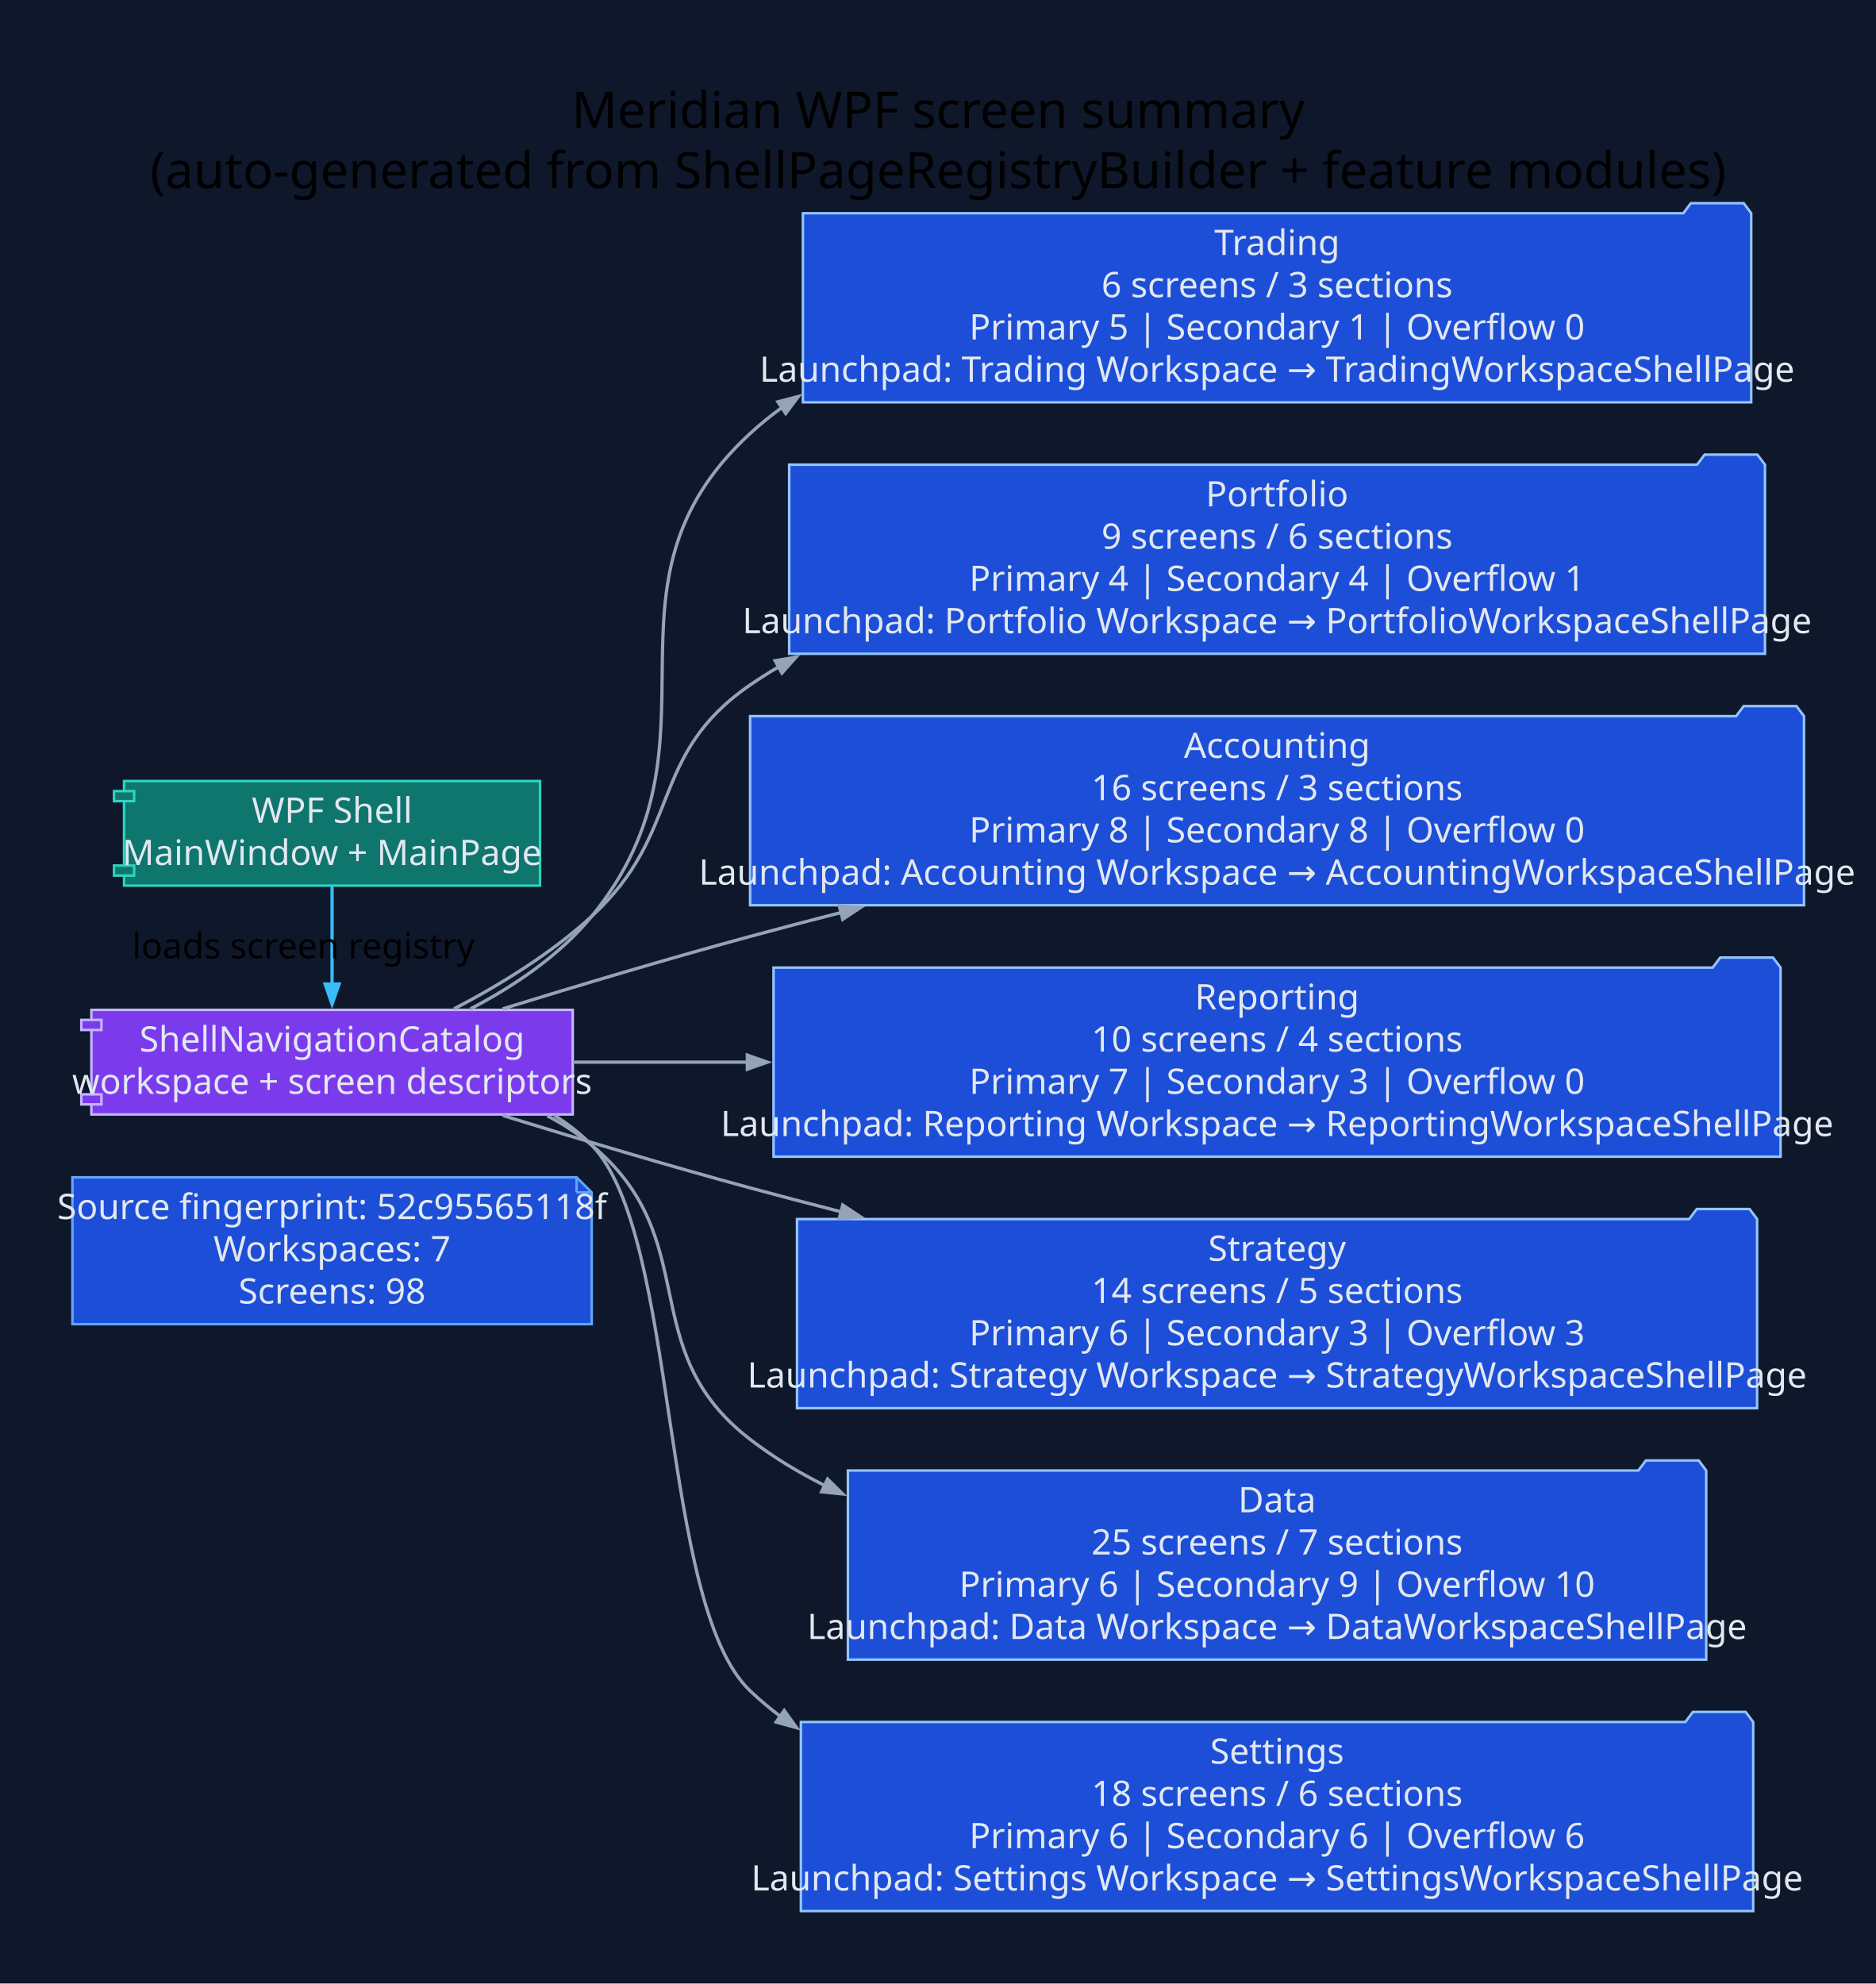
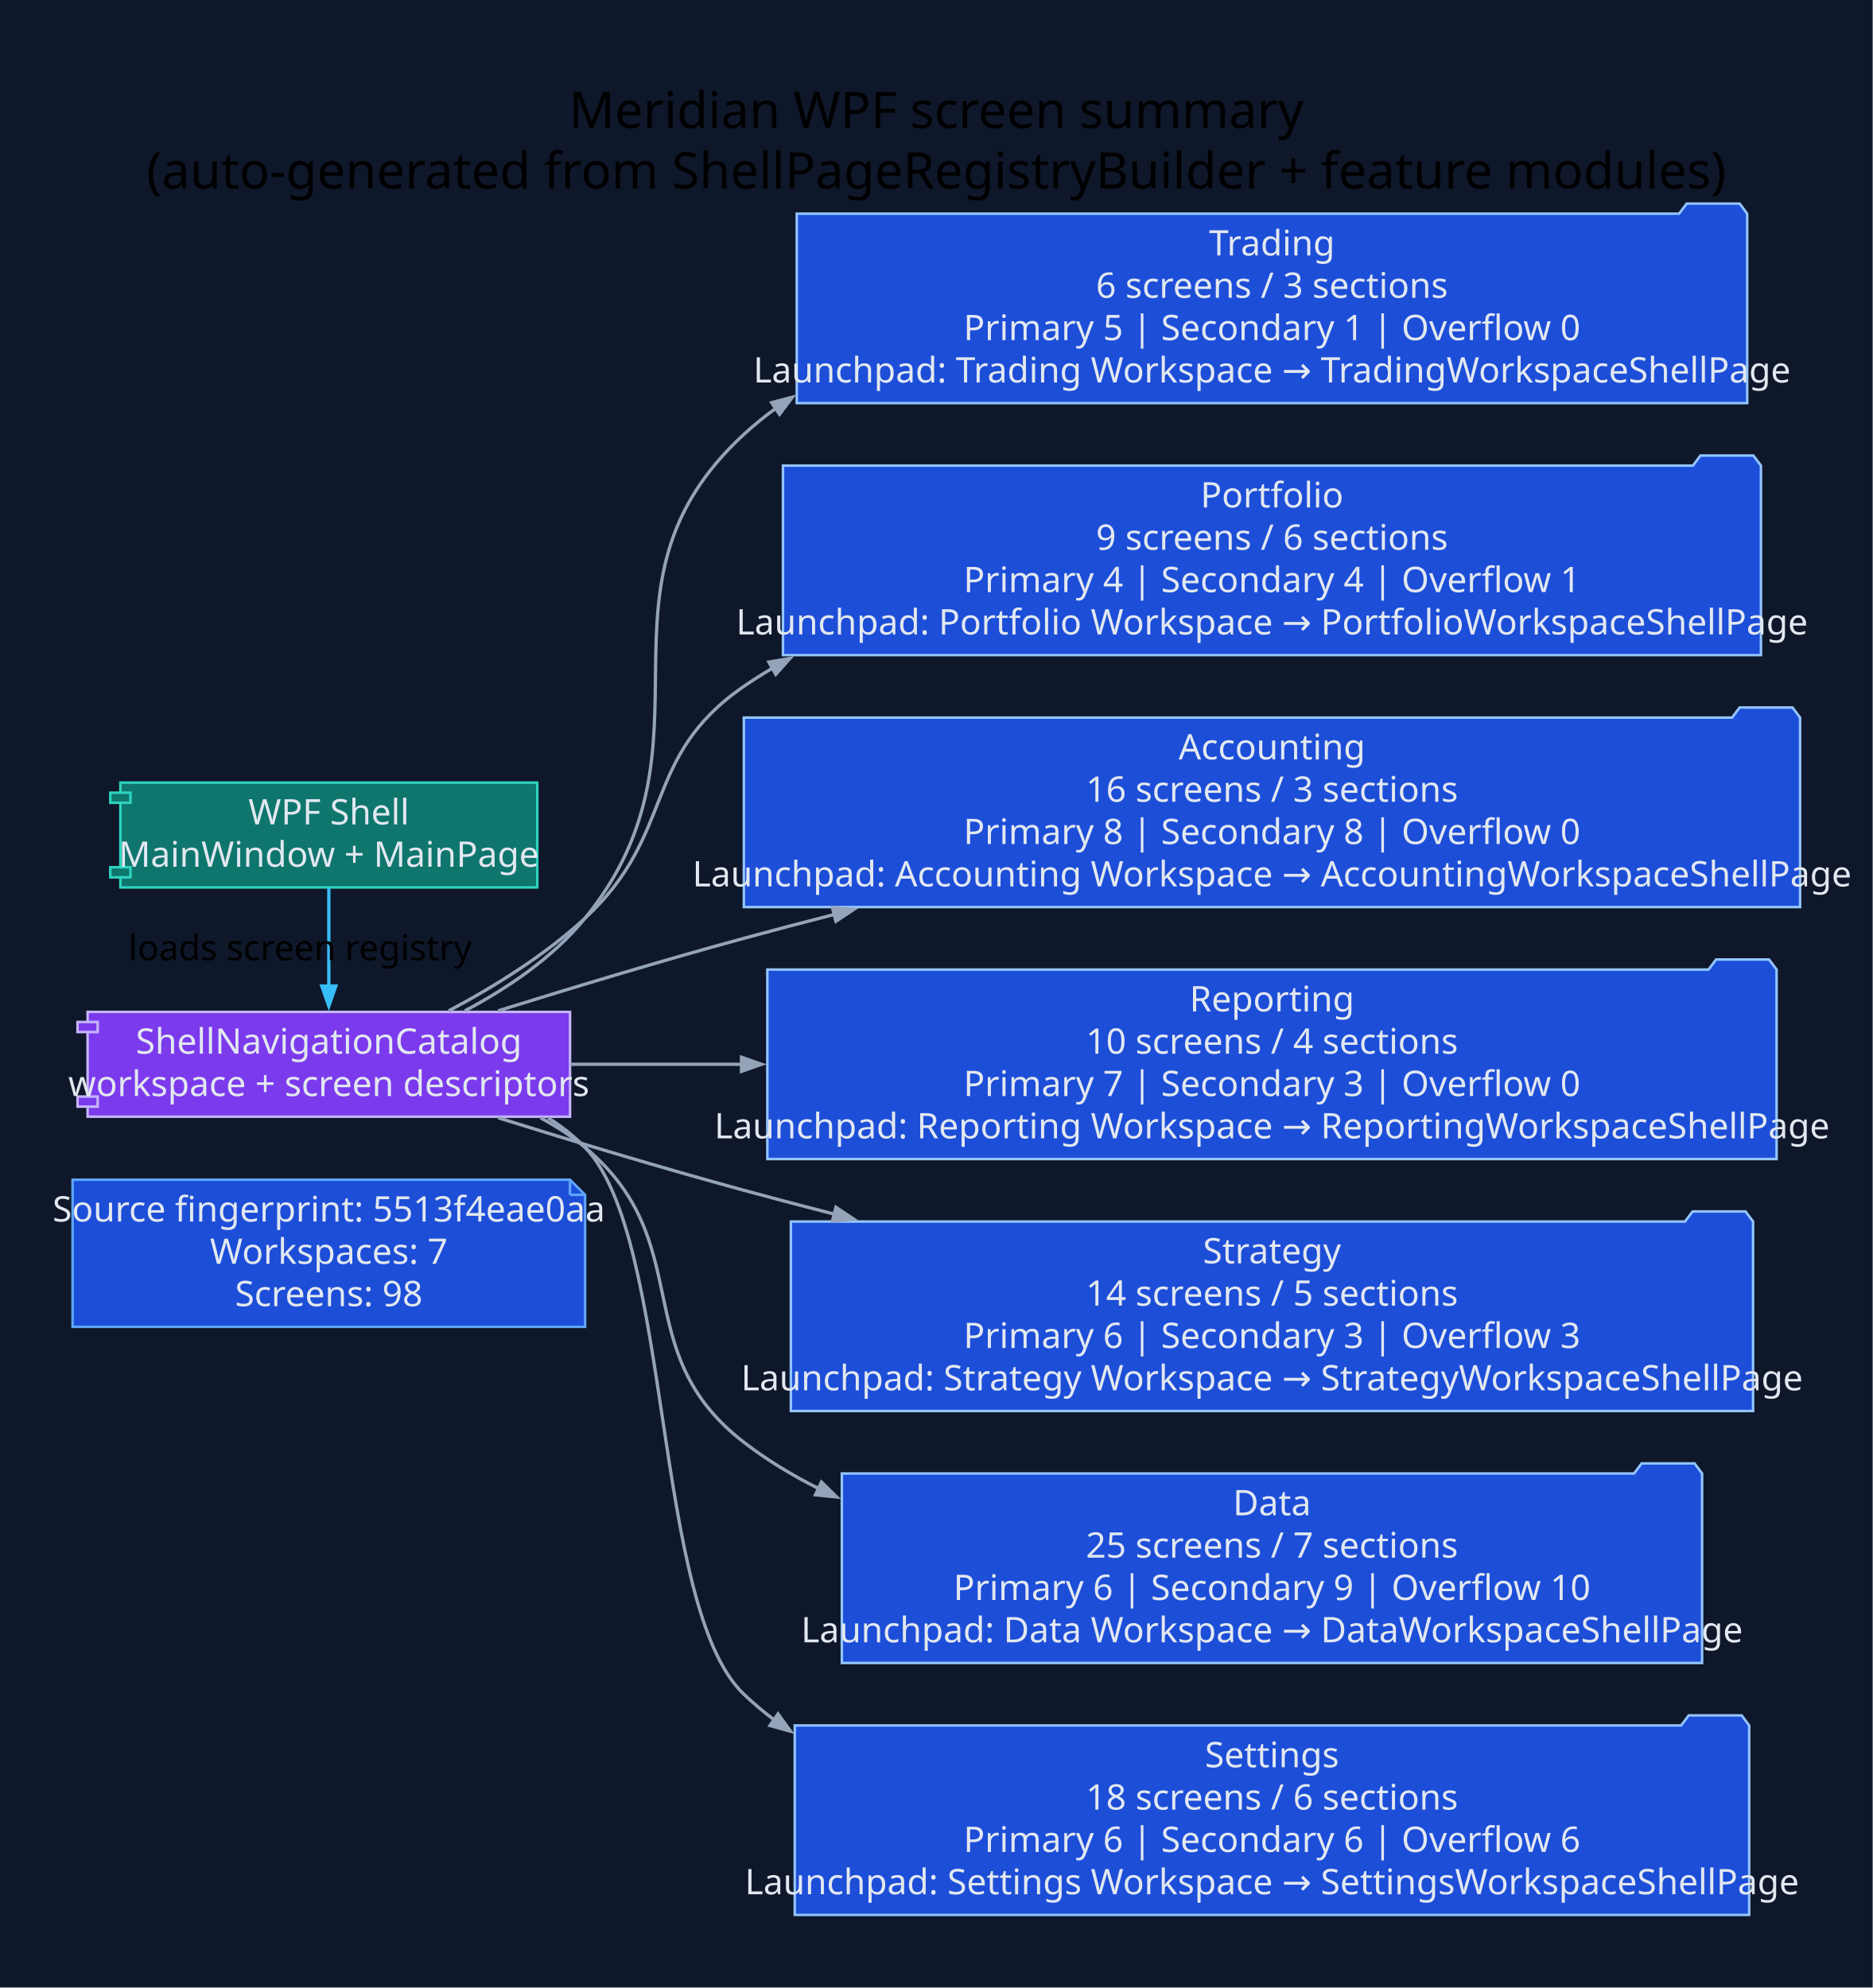
- <svg xmlns="http://www.w3.org/2000/svg" width="746pt" height="789pt" viewBox="0.00 0.00 746.00 789.00">
+ <svg xmlns="http://www.w3.org/2000/svg" width="743pt" height="789pt" viewBox="0.00 0.00 743.00 789.00">
  <g id="graph0" class="graph" transform="scale(1 1) rotate(0) translate(28.8 760)">
-     <polygon fill="#0f172a" stroke="none" points="-28.8,28.8 -28.8,-760 717.45,-760 717.45,28.8 -28.8,28.8" />
-     <text xml:space="preserve" text-anchor="middle" x="344.33" y="-709.2" font-family="Segoe UI" font-size="20.00">Meridian WPF screen summary</text>
-     <text xml:space="preserve" text-anchor="middle" x="344.33" y="-685.2" font-family="Segoe UI" font-size="20.00">(auto-generated from ShellPageRegistryBuilder + feature modules)</text>
+     <polygon fill="#0f172a" stroke="none" points="-28.8,28.8 -28.8,-760 714.31,-760 714.31,28.8 -28.8,28.8" />
+     <text xml:space="preserve" text-anchor="middle" x="342.75" y="-709.2" font-family="Segoe UI" font-size="20.00">Meridian WPF screen summary</text>
+     <text xml:space="preserve" text-anchor="middle" x="342.75" y="-685.2" font-family="Segoe UI" font-size="20.00">(auto-generated from ShellPageRegistryBuilder + feature modules)</text>
    <g id="node1" class="node">
-       <polygon fill="#1d4ed8" stroke="#60a5fa" points="200.51,-291.8 0,-291.8 0,-233.4 206.51,-233.4 206.51,-285.8 200.51,-291.8" />
-       <polyline fill="none" stroke="#60a5fa" points="200.51,-291.8 200.51,-285.8" />
-       <polyline fill="none" stroke="#60a5fa" points="206.51,-285.8 200.51,-285.8" />
-       <text xml:space="preserve" text-anchor="middle" x="103.26" y="-275.2" font-family="Segoe UI" font-size="14.00" fill="#e2e8f0">Source fingerprint: 52c95565118f</text>
-       <text xml:space="preserve" text-anchor="middle" x="103.26" y="-258.4" font-family="Segoe UI" font-size="14.00" fill="#e2e8f0">Workspaces: 7</text>
-       <text xml:space="preserve" text-anchor="middle" x="103.26" y="-241.6" font-family="Segoe UI" font-size="14.00" fill="#e2e8f0">Screens: 98</text>
+       <polygon fill="#1d4ed8" stroke="#60a5fa" points="197.37,-291.8 0,-291.8 0,-233.4 203.37,-233.4 203.37,-285.8 197.37,-291.8" />
+       <polyline fill="none" stroke="#60a5fa" points="197.37,-291.8 197.37,-285.8" />
+       <polyline fill="none" stroke="#60a5fa" points="203.37,-285.8 197.37,-285.8" />
+       <text xml:space="preserve" text-anchor="middle" x="101.68" y="-275.2" font-family="Segoe UI" font-size="14.00" fill="#e2e8f0">Source fingerprint: 5513f4eae0aa</text>
+       <text xml:space="preserve" text-anchor="middle" x="101.68" y="-258.4" font-family="Segoe UI" font-size="14.00" fill="#e2e8f0">Workspaces: 7</text>
+       <text xml:space="preserve" text-anchor="middle" x="101.68" y="-241.6" font-family="Segoe UI" font-size="14.00" fill="#e2e8f0">Screens: 98</text>
    </g>
    <g id="node2" class="node">
-       <polygon fill="#0f766e" stroke="#2dd4bf" points="185.97,-449.4 20.54,-449.4 20.54,-445.4 16.54,-445.4 16.54,-441.4 20.54,-441.4 20.54,-415.8 16.54,-415.8 16.54,-411.8 20.54,-411.8 20.54,-407.8 185.97,-407.8 185.97,-449.4" />
-       <polyline fill="none" stroke="#2dd4bf" points="20.54,-445.4 24.54,-445.4 24.54,-441.4 20.54,-441.4" />
-       <polyline fill="none" stroke="#2dd4bf" points="20.54,-415.8 24.54,-415.8 24.54,-411.8 20.54,-411.8" />
-       <text xml:space="preserve" text-anchor="middle" x="103.26" y="-432.8" font-family="Segoe UI" font-size="14.00" fill="#e2e8f0">WPF Shell</text>
-       <text xml:space="preserve" text-anchor="middle" x="103.26" y="-416" font-family="Segoe UI" font-size="14.00" fill="#e2e8f0">MainWindow + MainPage</text>
+       <polygon fill="#0f766e" stroke="#2dd4bf" points="184.4,-449.4 18.97,-449.4 18.97,-445.4 14.97,-445.4 14.97,-441.4 18.97,-441.4 18.97,-415.8 14.97,-415.8 14.97,-411.8 18.97,-411.8 18.97,-407.8 184.4,-407.8 184.4,-449.4" />
+       <polyline fill="none" stroke="#2dd4bf" points="18.97,-445.4 22.97,-445.4 22.97,-441.4 18.97,-441.4" />
+       <polyline fill="none" stroke="#2dd4bf" points="18.97,-415.8 22.97,-415.8 22.97,-411.8 18.97,-411.8" />
+       <text xml:space="preserve" text-anchor="middle" x="101.68" y="-432.8" font-family="Segoe UI" font-size="14.00" fill="#e2e8f0">WPF Shell</text>
+       <text xml:space="preserve" text-anchor="middle" x="101.68" y="-416" font-family="Segoe UI" font-size="14.00" fill="#e2e8f0">MainWindow + MainPage</text>
    </g>
    <g id="node3" class="node">
-       <polygon fill="#7c3aed" stroke="#c4b5fd" points="198.97,-358.4 7.54,-358.4 7.54,-354.4 3.54,-354.4 3.54,-350.4 7.54,-350.4 7.54,-324.8 3.54,-324.8 3.54,-320.8 7.54,-320.8 7.54,-316.8 198.97,-316.8 198.97,-358.4" />
-       <polyline fill="none" stroke="#c4b5fd" points="7.54,-354.4 11.54,-354.4 11.54,-350.4 7.54,-350.4" />
-       <polyline fill="none" stroke="#c4b5fd" points="7.54,-324.8 11.54,-324.8 11.54,-320.8 7.54,-320.8" />
-       <text xml:space="preserve" text-anchor="middle" x="103.26" y="-341.8" font-family="Segoe UI" font-size="14.00" fill="#e2e8f0">ShellNavigationCatalog</text>
-       <text xml:space="preserve" text-anchor="middle" x="103.26" y="-325" font-family="Segoe UI" font-size="14.00" fill="#e2e8f0">workspace + screen descriptors</text>
+       <polygon fill="#7c3aed" stroke="#c4b5fd" points="197.4,-358.4 5.96,-358.4 5.96,-354.4 1.96,-354.4 1.96,-350.4 5.96,-350.4 5.96,-324.8 1.96,-324.8 1.96,-320.8 5.96,-320.8 5.96,-316.8 197.4,-316.8 197.4,-358.4" />
+       <polyline fill="none" stroke="#c4b5fd" points="5.96,-354.4 9.96,-354.4 9.96,-350.4 5.96,-350.4" />
+       <polyline fill="none" stroke="#c4b5fd" points="5.96,-324.8 9.96,-324.8 9.96,-320.8 5.96,-320.8" />
+       <text xml:space="preserve" text-anchor="middle" x="101.68" y="-341.8" font-family="Segoe UI" font-size="14.00" fill="#e2e8f0">ShellNavigationCatalog</text>
+       <text xml:space="preserve" text-anchor="middle" x="101.68" y="-325" font-family="Segoe UI" font-size="14.00" fill="#e2e8f0">workspace + screen descriptors</text>
    </g>
    <g id="edge1" class="edge">
-       <path fill="none" stroke="#38bdf8" stroke-width="1.3" d="M103.26,-407.61C103.26,-396.03 103.26,-381.43 103.26,-368.56" />
-       <polygon fill="#38bdf8" stroke="#38bdf8" stroke-width="1.3" points="106.06,-368.67 103.26,-360.67 100.46,-368.67 106.06,-368.67" />
-       <text xml:space="preserve" text-anchor="middle" x="91.86" y="-378.9" font-family="Segoe UI" font-size="14.00">loads screen registry</text>
+       <path fill="none" stroke="#38bdf8" stroke-width="1.3" d="M101.68,-407.61C101.68,-396.03 101.68,-381.43 101.68,-368.56" />
+       <polygon fill="#38bdf8" stroke="#38bdf8" stroke-width="1.3" points="104.48,-368.67 101.68,-360.67 98.88,-368.67 104.48,-368.67" />
+       <text xml:space="preserve" text-anchor="middle" x="90.28" y="-378.9" font-family="Segoe UI" font-size="14.00">loads screen registry</text>
    </g>
    <g id="node4" class="node">
-       <polygon fill="#1d4ed8" stroke="#93c5fd" points="667.65,-675.2 664.65,-679.2 643.65,-679.2 640.65,-675.2 290.51,-675.2 290.51,-600 667.65,-600 667.65,-675.2" />
-       <text xml:space="preserve" text-anchor="middle" x="479.08" y="-658.6" font-family="Segoe UI" font-size="14.00" fill="#e2e8f0">Trading</text>
-       <text xml:space="preserve" text-anchor="middle" x="479.08" y="-641.8" font-family="Segoe UI" font-size="14.00" fill="#e2e8f0">6 screens / 3 sections</text>
-       <text xml:space="preserve" text-anchor="middle" x="479.08" y="-625" font-family="Segoe UI" font-size="14.00" fill="#e2e8f0">Primary 5 | Secondary 1 | Overflow 0</text>
-       <text xml:space="preserve" text-anchor="middle" x="479.08" y="-608.2" font-family="Segoe UI" font-size="14.00" fill="#e2e8f0">Launchpad: Trading Workspace → TradingWorkspaceShellPage</text>
+       <polygon fill="#1d4ed8" stroke="#93c5fd" points="664.51,-675.2 661.51,-679.2 640.51,-679.2 637.51,-675.2 287.37,-675.2 287.37,-600 664.51,-600 664.51,-675.2" />
+       <text xml:space="preserve" text-anchor="middle" x="475.94" y="-658.6" font-family="Segoe UI" font-size="14.00" fill="#e2e8f0">Trading</text>
+       <text xml:space="preserve" text-anchor="middle" x="475.94" y="-641.8" font-family="Segoe UI" font-size="14.00" fill="#e2e8f0">6 screens / 3 sections</text>
+       <text xml:space="preserve" text-anchor="middle" x="475.94" y="-625" font-family="Segoe UI" font-size="14.00" fill="#e2e8f0">Primary 5 | Secondary 1 | Overflow 0</text>
+       <text xml:space="preserve" text-anchor="middle" x="475.94" y="-608.2" font-family="Segoe UI" font-size="14.00" fill="#e2e8f0">Launchpad: Trading Workspace → TradingWorkspaceShellPage</text>
    </g>
    <g id="edge2" class="edge">
-       <path fill="none" stroke="#94a3b8" stroke-width="1.3" d="M158.29,-358.78C175.7,-367.87 193.78,-380.04 206.51,-395.6 263.4,-465.1 203.46,-526.74 269.51,-587.6 273.53,-591.31 277.78,-594.75 282.21,-597.95" />
-       <polygon fill="#94a3b8" stroke="#94a3b8" stroke-width="1.3" points="280.55,-600.21 288.75,-602.36 283.68,-595.57 280.55,-600.21" />
+       <path fill="none" stroke="#94a3b8" stroke-width="1.3" d="M155.63,-358.8C172.86,-367.92 190.77,-380.1 203.37,-395.6 260.02,-465.29 200.32,-526.74 266.37,-587.6 270.39,-591.31 274.64,-594.75 279.07,-597.95" />
+       <polygon fill="#94a3b8" stroke="#94a3b8" stroke-width="1.3" points="277.41,-600.21 285.61,-602.36 280.54,-595.57 277.41,-600.21" />
    </g>
    <g id="node5" class="node">
-       <polygon fill="#1d4ed8" stroke="#93c5fd" points="673.12,-575.2 670.12,-579.2 649.12,-579.2 646.12,-575.2 285.05,-575.2 285.05,-500 673.12,-500 673.12,-575.2" />
-       <text xml:space="preserve" text-anchor="middle" x="479.08" y="-558.6" font-family="Segoe UI" font-size="14.00" fill="#e2e8f0">Portfolio</text>
-       <text xml:space="preserve" text-anchor="middle" x="479.08" y="-541.8" font-family="Segoe UI" font-size="14.00" fill="#e2e8f0">9 screens / 6 sections</text>
-       <text xml:space="preserve" text-anchor="middle" x="479.08" y="-525" font-family="Segoe UI" font-size="14.00" fill="#e2e8f0">Primary 4 | Secondary 4 | Overflow 1</text>
-       <text xml:space="preserve" text-anchor="middle" x="479.08" y="-508.2" font-family="Segoe UI" font-size="14.00" fill="#e2e8f0">Launchpad: Portfolio Workspace → PortfolioWorkspaceShellPage</text>
+       <polygon fill="#1d4ed8" stroke="#93c5fd" points="669.97,-575.2 666.97,-579.2 645.97,-579.2 642.97,-575.2 281.9,-575.2 281.9,-500 669.97,-500 669.97,-575.2" />
+       <text xml:space="preserve" text-anchor="middle" x="475.94" y="-558.6" font-family="Segoe UI" font-size="14.00" fill="#e2e8f0">Portfolio</text>
+       <text xml:space="preserve" text-anchor="middle" x="475.94" y="-541.8" font-family="Segoe UI" font-size="14.00" fill="#e2e8f0">9 screens / 6 sections</text>
+       <text xml:space="preserve" text-anchor="middle" x="475.94" y="-525" font-family="Segoe UI" font-size="14.00" fill="#e2e8f0">Primary 4 | Secondary 4 | Overflow 1</text>
+       <text xml:space="preserve" text-anchor="middle" x="475.94" y="-508.2" font-family="Segoe UI" font-size="14.00" fill="#e2e8f0">Launchpad: Portfolio Workspace → PortfolioWorkspaceShellPage</text>
    </g>
    <g id="edge3" class="edge">
-       <path fill="none" stroke="#94a3b8" stroke-width="1.3" d="M151.77,-358.79C170.12,-368.38 190.51,-380.89 206.51,-395.6 243,-429.13 228.69,-459.5 269.51,-487.6 273.19,-490.13 276.98,-492.54 280.87,-494.82" />
-       <polygon fill="#94a3b8" stroke="#94a3b8" stroke-width="1.3" points="279.45,-497.24 287.8,-498.67 282.17,-492.34 279.45,-497.24" />
+       <path fill="none" stroke="#94a3b8" stroke-width="1.3" d="M149.2,-358.78C167.33,-368.41 187.52,-380.94 203.37,-395.6 239.74,-429.25 225.54,-459.5 266.37,-487.6 270.05,-490.13 273.84,-492.54 277.73,-494.82" />
+       <polygon fill="#94a3b8" stroke="#94a3b8" stroke-width="1.3" points="276.31,-497.24 284.66,-498.67 279.03,-492.34 276.31,-497.24" />
    </g>
    <g id="node6" class="node">
-       <polygon fill="#1d4ed8" stroke="#93c5fd" points="688.65,-475.2 685.65,-479.2 664.65,-479.2 661.65,-475.2 269.51,-475.2 269.51,-400 688.65,-400 688.65,-475.2" />
-       <text xml:space="preserve" text-anchor="middle" x="479.08" y="-458.6" font-family="Segoe UI" font-size="14.00" fill="#e2e8f0">Accounting</text>
-       <text xml:space="preserve" text-anchor="middle" x="479.08" y="-441.8" font-family="Segoe UI" font-size="14.00" fill="#e2e8f0">16 screens / 3 sections</text>
-       <text xml:space="preserve" text-anchor="middle" x="479.08" y="-425" font-family="Segoe UI" font-size="14.00" fill="#e2e8f0">Primary 8 | Secondary 8 | Overflow 0</text>
-       <text xml:space="preserve" text-anchor="middle" x="479.08" y="-408.2" font-family="Segoe UI" font-size="14.00" fill="#e2e8f0">Launchpad: Accounting Workspace → AccountingWorkspaceShellPage</text>
+       <polygon fill="#1d4ed8" stroke="#93c5fd" points="685.51,-475.2 682.51,-479.2 661.51,-479.2 658.51,-475.2 266.37,-475.2 266.37,-400 685.51,-400 685.51,-475.2" />
+       <text xml:space="preserve" text-anchor="middle" x="475.94" y="-458.6" font-family="Segoe UI" font-size="14.00" fill="#e2e8f0">Accounting</text>
+       <text xml:space="preserve" text-anchor="middle" x="475.94" y="-441.8" font-family="Segoe UI" font-size="14.00" fill="#e2e8f0">16 screens / 3 sections</text>
+       <text xml:space="preserve" text-anchor="middle" x="475.94" y="-425" font-family="Segoe UI" font-size="14.00" fill="#e2e8f0">Primary 8 | Secondary 8 | Overflow 0</text>
+       <text xml:space="preserve" text-anchor="middle" x="475.94" y="-408.2" font-family="Segoe UI" font-size="14.00" fill="#e2e8f0">Launchpad: Accounting Workspace → AccountingWorkspaceShellPage</text>
    </g>
    <g id="edge4" class="edge">
-       <path fill="none" stroke="#94a3b8" stroke-width="1.3" d="M171.14,-358.81C201.11,-368.06 236.96,-378.78 269.51,-387.6 281.32,-390.8 293.54,-394 305.87,-397.16" />
-       <polygon fill="#94a3b8" stroke="#94a3b8" stroke-width="1.3" points="304.96,-399.81 313.4,-399.07 306.34,-394.39 304.96,-399.81" />
+       <path fill="none" stroke="#94a3b8" stroke-width="1.3" d="M168.91,-358.84C198.6,-368.1 234.11,-378.82 266.37,-387.6 278.1,-390.8 290.24,-393.99 302.49,-397.13" />
+       <polygon fill="#94a3b8" stroke="#94a3b8" stroke-width="1.3" points="301.52,-399.78 309.97,-399.04 302.9,-394.35 301.52,-399.78" />
    </g>
    <g id="node7" class="node">
-       <polygon fill="#1d4ed8" stroke="#93c5fd" points="679.33,-375.2 676.33,-379.2 655.33,-379.2 652.33,-375.2 278.83,-375.2 278.83,-300 679.33,-300 679.33,-375.2" />
-       <text xml:space="preserve" text-anchor="middle" x="479.08" y="-358.6" font-family="Segoe UI" font-size="14.00" fill="#e2e8f0">Reporting</text>
-       <text xml:space="preserve" text-anchor="middle" x="479.08" y="-341.8" font-family="Segoe UI" font-size="14.00" fill="#e2e8f0">10 screens / 4 sections</text>
-       <text xml:space="preserve" text-anchor="middle" x="479.08" y="-325" font-family="Segoe UI" font-size="14.00" fill="#e2e8f0">Primary 7 | Secondary 3 | Overflow 0</text>
-       <text xml:space="preserve" text-anchor="middle" x="479.08" y="-308.2" font-family="Segoe UI" font-size="14.00" fill="#e2e8f0">Launchpad: Reporting Workspace → ReportingWorkspaceShellPage</text>
+       <polygon fill="#1d4ed8" stroke="#93c5fd" points="676.18,-375.2 673.18,-379.2 652.18,-379.2 649.18,-375.2 275.69,-375.2 275.69,-300 676.18,-300 676.18,-375.2" />
+       <text xml:space="preserve" text-anchor="middle" x="475.94" y="-358.6" font-family="Segoe UI" font-size="14.00" fill="#e2e8f0">Reporting</text>
+       <text xml:space="preserve" text-anchor="middle" x="475.94" y="-341.8" font-family="Segoe UI" font-size="14.00" fill="#e2e8f0">10 screens / 4 sections</text>
+       <text xml:space="preserve" text-anchor="middle" x="475.94" y="-325" font-family="Segoe UI" font-size="14.00" fill="#e2e8f0">Primary 7 | Secondary 3 | Overflow 0</text>
+       <text xml:space="preserve" text-anchor="middle" x="475.94" y="-308.2" font-family="Segoe UI" font-size="14.00" fill="#e2e8f0">Launchpad: Reporting Workspace → ReportingWorkspaceShellPage</text>
    </g>
    <g id="edge5" class="edge">
-       <path fill="none" stroke="#94a3b8" stroke-width="1.3" d="M199.07,-337.6C220.65,-337.6 244.41,-337.6 268.69,-337.6" />
-       <polygon fill="#94a3b8" stroke="#94a3b8" stroke-width="1.3" points="268.41,-340.4 276.41,-337.6 268.41,-334.8 268.41,-340.4" />
+       <path fill="none" stroke="#94a3b8" stroke-width="1.3" d="M197.58,-337.6C218.69,-337.6 241.88,-337.6 265.58,-337.6" />
+       <polygon fill="#94a3b8" stroke="#94a3b8" stroke-width="1.3" points="265.43,-340.4 273.43,-337.6 265.43,-334.8 265.43,-340.4" />
    </g>
    <g id="node8" class="node">
-       <polygon fill="#1d4ed8" stroke="#93c5fd" points="669.99,-275.2 666.99,-279.2 645.99,-279.2 642.99,-275.2 288.17,-275.2 288.17,-200 669.99,-200 669.99,-275.2" />
-       <text xml:space="preserve" text-anchor="middle" x="479.08" y="-258.6" font-family="Segoe UI" font-size="14.00" fill="#e2e8f0">Strategy</text>
-       <text xml:space="preserve" text-anchor="middle" x="479.08" y="-241.8" font-family="Segoe UI" font-size="14.00" fill="#e2e8f0">14 screens / 5 sections</text>
-       <text xml:space="preserve" text-anchor="middle" x="479.08" y="-225" font-family="Segoe UI" font-size="14.00" fill="#e2e8f0">Primary 6 | Secondary 3 | Overflow 3</text>
-       <text xml:space="preserve" text-anchor="middle" x="479.08" y="-208.2" font-family="Segoe UI" font-size="14.00" fill="#e2e8f0">Launchpad: Strategy Workspace → StrategyWorkspaceShellPage</text>
+       <polygon fill="#1d4ed8" stroke="#93c5fd" points="666.85,-275.2 663.85,-279.2 642.85,-279.2 639.85,-275.2 285.03,-275.2 285.03,-200 666.85,-200 666.85,-275.2" />
+       <text xml:space="preserve" text-anchor="middle" x="475.94" y="-258.6" font-family="Segoe UI" font-size="14.00" fill="#e2e8f0">Strategy</text>
+       <text xml:space="preserve" text-anchor="middle" x="475.94" y="-241.8" font-family="Segoe UI" font-size="14.00" fill="#e2e8f0">14 screens / 5 sections</text>
+       <text xml:space="preserve" text-anchor="middle" x="475.94" y="-225" font-family="Segoe UI" font-size="14.00" fill="#e2e8f0">Primary 6 | Secondary 3 | Overflow 3</text>
+       <text xml:space="preserve" text-anchor="middle" x="475.94" y="-208.2" font-family="Segoe UI" font-size="14.00" fill="#e2e8f0">Launchpad: Strategy Workspace → StrategyWorkspaceShellPage</text>
    </g>
    <g id="edge6" class="edge">
-       <path fill="none" stroke="#94a3b8" stroke-width="1.3" d="M171.14,-316.39C201.11,-307.14 236.96,-296.42 269.51,-287.6 281.32,-284.4 293.54,-281.2 305.87,-278.04" />
-       <polygon fill="#94a3b8" stroke="#94a3b8" stroke-width="1.3" points="306.34,-280.81 313.4,-276.13 304.96,-275.39 306.34,-280.81" />
+       <path fill="none" stroke="#94a3b8" stroke-width="1.3" d="M168.91,-316.36C198.6,-307.1 234.11,-296.38 266.37,-287.6 278.1,-284.4 290.24,-281.21 302.49,-278.07" />
+       <polygon fill="#94a3b8" stroke="#94a3b8" stroke-width="1.3" points="302.9,-280.85 309.97,-276.16 301.52,-275.42 302.9,-280.85" />
    </g>
    <g id="node9" class="node">
-       <polygon fill="#1d4ed8" stroke="#93c5fd" points="649.76,-175.2 646.76,-179.2 625.76,-179.2 622.76,-175.2 308.4,-175.2 308.4,-100 649.76,-100 649.76,-175.2" />
-       <text xml:space="preserve" text-anchor="middle" x="479.08" y="-158.6" font-family="Segoe UI" font-size="14.00" fill="#e2e8f0">Data</text>
-       <text xml:space="preserve" text-anchor="middle" x="479.08" y="-141.8" font-family="Segoe UI" font-size="14.00" fill="#e2e8f0">25 screens / 7 sections</text>
-       <text xml:space="preserve" text-anchor="middle" x="479.08" y="-125" font-family="Segoe UI" font-size="14.00" fill="#e2e8f0">Primary 6 | Secondary 9 | Overflow 10</text>
-       <text xml:space="preserve" text-anchor="middle" x="479.08" y="-108.2" font-family="Segoe UI" font-size="14.00" fill="#e2e8f0">Launchpad: Data Workspace → DataWorkspaceShellPage</text>
+       <polygon fill="#1d4ed8" stroke="#93c5fd" points="646.62,-175.2 643.62,-179.2 622.62,-179.2 619.62,-175.2 305.26,-175.2 305.26,-100 646.62,-100 646.62,-175.2" />
+       <text xml:space="preserve" text-anchor="middle" x="475.94" y="-158.6" font-family="Segoe UI" font-size="14.00" fill="#e2e8f0">Data</text>
+       <text xml:space="preserve" text-anchor="middle" x="475.94" y="-141.8" font-family="Segoe UI" font-size="14.00" fill="#e2e8f0">25 screens / 7 sections</text>
+       <text xml:space="preserve" text-anchor="middle" x="475.94" y="-125" font-family="Segoe UI" font-size="14.00" fill="#e2e8f0">Primary 6 | Secondary 9 | Overflow 10</text>
+       <text xml:space="preserve" text-anchor="middle" x="475.94" y="-108.2" font-family="Segoe UI" font-size="14.00" fill="#e2e8f0">Launchpad: Data Workspace → DataWorkspaceShellPage</text>
    </g>
    <g id="edge7" class="edge">
-       <path fill="none" stroke="#94a3b8" stroke-width="1.3" d="M188.82,-316.3C195.14,-312.95 201.14,-309.08 206.51,-304.6 251.89,-266.8 222.71,-223.63 269.51,-187.6 278.67,-180.55 288.68,-174.47 299.2,-169.23" />
-       <polygon fill="#94a3b8" stroke="#94a3b8" stroke-width="1.3" points="300.31,-171.8 306.36,-165.87 297.93,-166.73 300.31,-171.8" />
+       <path fill="none" stroke="#94a3b8" stroke-width="1.3" d="M185.71,-316.32C192.02,-312.97 198.01,-309.09 203.37,-304.6 248.66,-266.7 219.57,-223.63 266.37,-187.6 275.53,-180.55 285.54,-174.47 296.05,-169.23" />
+       <polygon fill="#94a3b8" stroke="#94a3b8" stroke-width="1.3" points="297.17,-171.8 303.22,-165.87 294.79,-166.73 297.17,-171.8" />
    </g>
    <g id="node10" class="node">
-       <polygon fill="#1d4ed8" stroke="#93c5fd" points="668.45,-75.2 665.45,-79.2 644.45,-79.2 641.45,-75.2 289.71,-75.2 289.71,0 668.45,0 668.45,-75.2" />
-       <text xml:space="preserve" text-anchor="middle" x="479.08" y="-58.6" font-family="Segoe UI" font-size="14.00" fill="#e2e8f0">Settings</text>
-       <text xml:space="preserve" text-anchor="middle" x="479.08" y="-41.8" font-family="Segoe UI" font-size="14.00" fill="#e2e8f0">18 screens / 6 sections</text>
-       <text xml:space="preserve" text-anchor="middle" x="479.08" y="-25" font-family="Segoe UI" font-size="14.00" fill="#e2e8f0">Primary 6 | Secondary 6 | Overflow 6</text>
-       <text xml:space="preserve" text-anchor="middle" x="479.08" y="-8.2" font-family="Segoe UI" font-size="14.00" fill="#e2e8f0">Launchpad: Settings Workspace → SettingsWorkspaceShellPage</text>
+       <polygon fill="#1d4ed8" stroke="#93c5fd" points="665.31,-75.2 662.31,-79.2 641.31,-79.2 638.31,-75.2 286.57,-75.2 286.57,0 665.31,0 665.31,-75.2" />
+       <text xml:space="preserve" text-anchor="middle" x="475.94" y="-58.6" font-family="Segoe UI" font-size="14.00" fill="#e2e8f0">Settings</text>
+       <text xml:space="preserve" text-anchor="middle" x="475.94" y="-41.8" font-family="Segoe UI" font-size="14.00" fill="#e2e8f0">18 screens / 6 sections</text>
+       <text xml:space="preserve" text-anchor="middle" x="475.94" y="-25" font-family="Segoe UI" font-size="14.00" fill="#e2e8f0">Primary 6 | Secondary 6 | Overflow 6</text>
+       <text xml:space="preserve" text-anchor="middle" x="475.94" y="-8.2" font-family="Segoe UI" font-size="14.00" fill="#e2e8f0">Launchpad: Settings Workspace → SettingsWorkspaceShellPage</text>
    </g>
    <g id="edge8" class="edge">
-       <path fill="none" stroke="#94a3b8" stroke-width="1.3" d="M191.61,-316.46C197.04,-313.07 202.09,-309.15 206.51,-304.6 241.49,-268.57 233.18,-122.26 269.51,-87.6 273.38,-83.91 277.48,-80.47 281.76,-77.27" />
-       <polygon fill="#94a3b8" stroke="#94a3b8" stroke-width="1.3" points="283.08,-79.77 288.05,-72.9 279.88,-75.17 283.08,-79.77" />
+       <path fill="none" stroke="#94a3b8" stroke-width="1.3" d="M188.7,-316.34C194.05,-312.98 199.02,-309.1 203.37,-304.6 238.26,-268.49 230.03,-122.26 266.37,-87.6 270.24,-83.91 274.34,-80.47 278.62,-77.27" />
+       <polygon fill="#94a3b8" stroke="#94a3b8" stroke-width="1.3" points="279.94,-79.77 284.9,-72.9 276.74,-75.17 279.94,-79.77" />
    </g>
  </g>
</svg>
